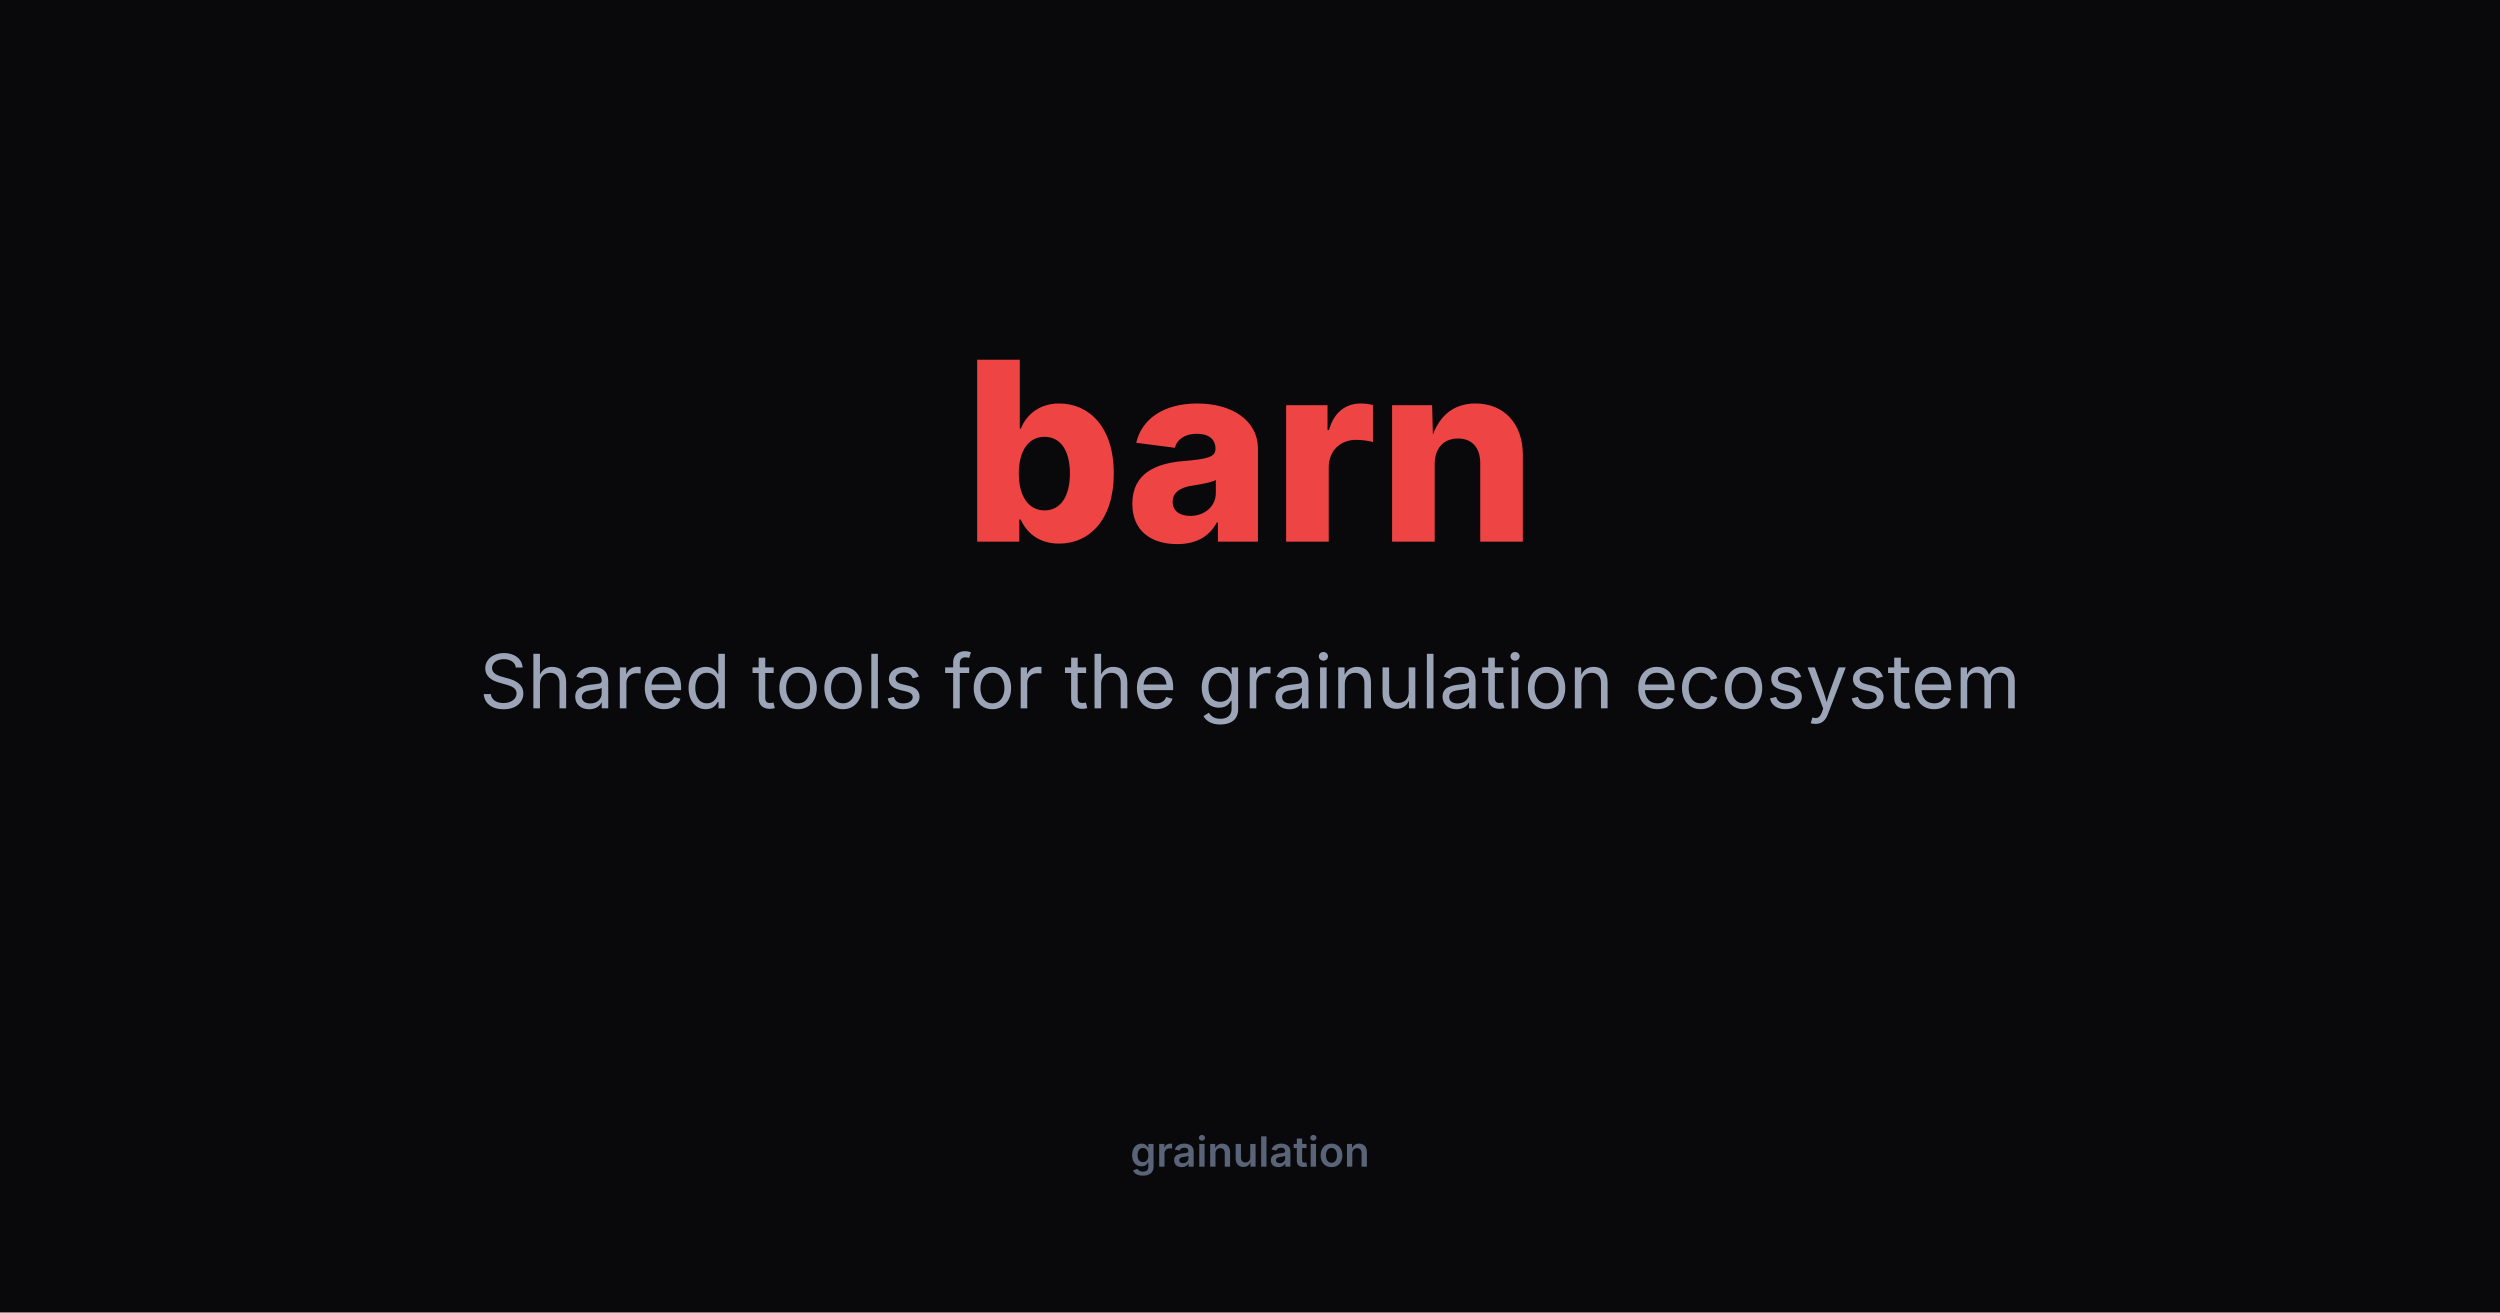
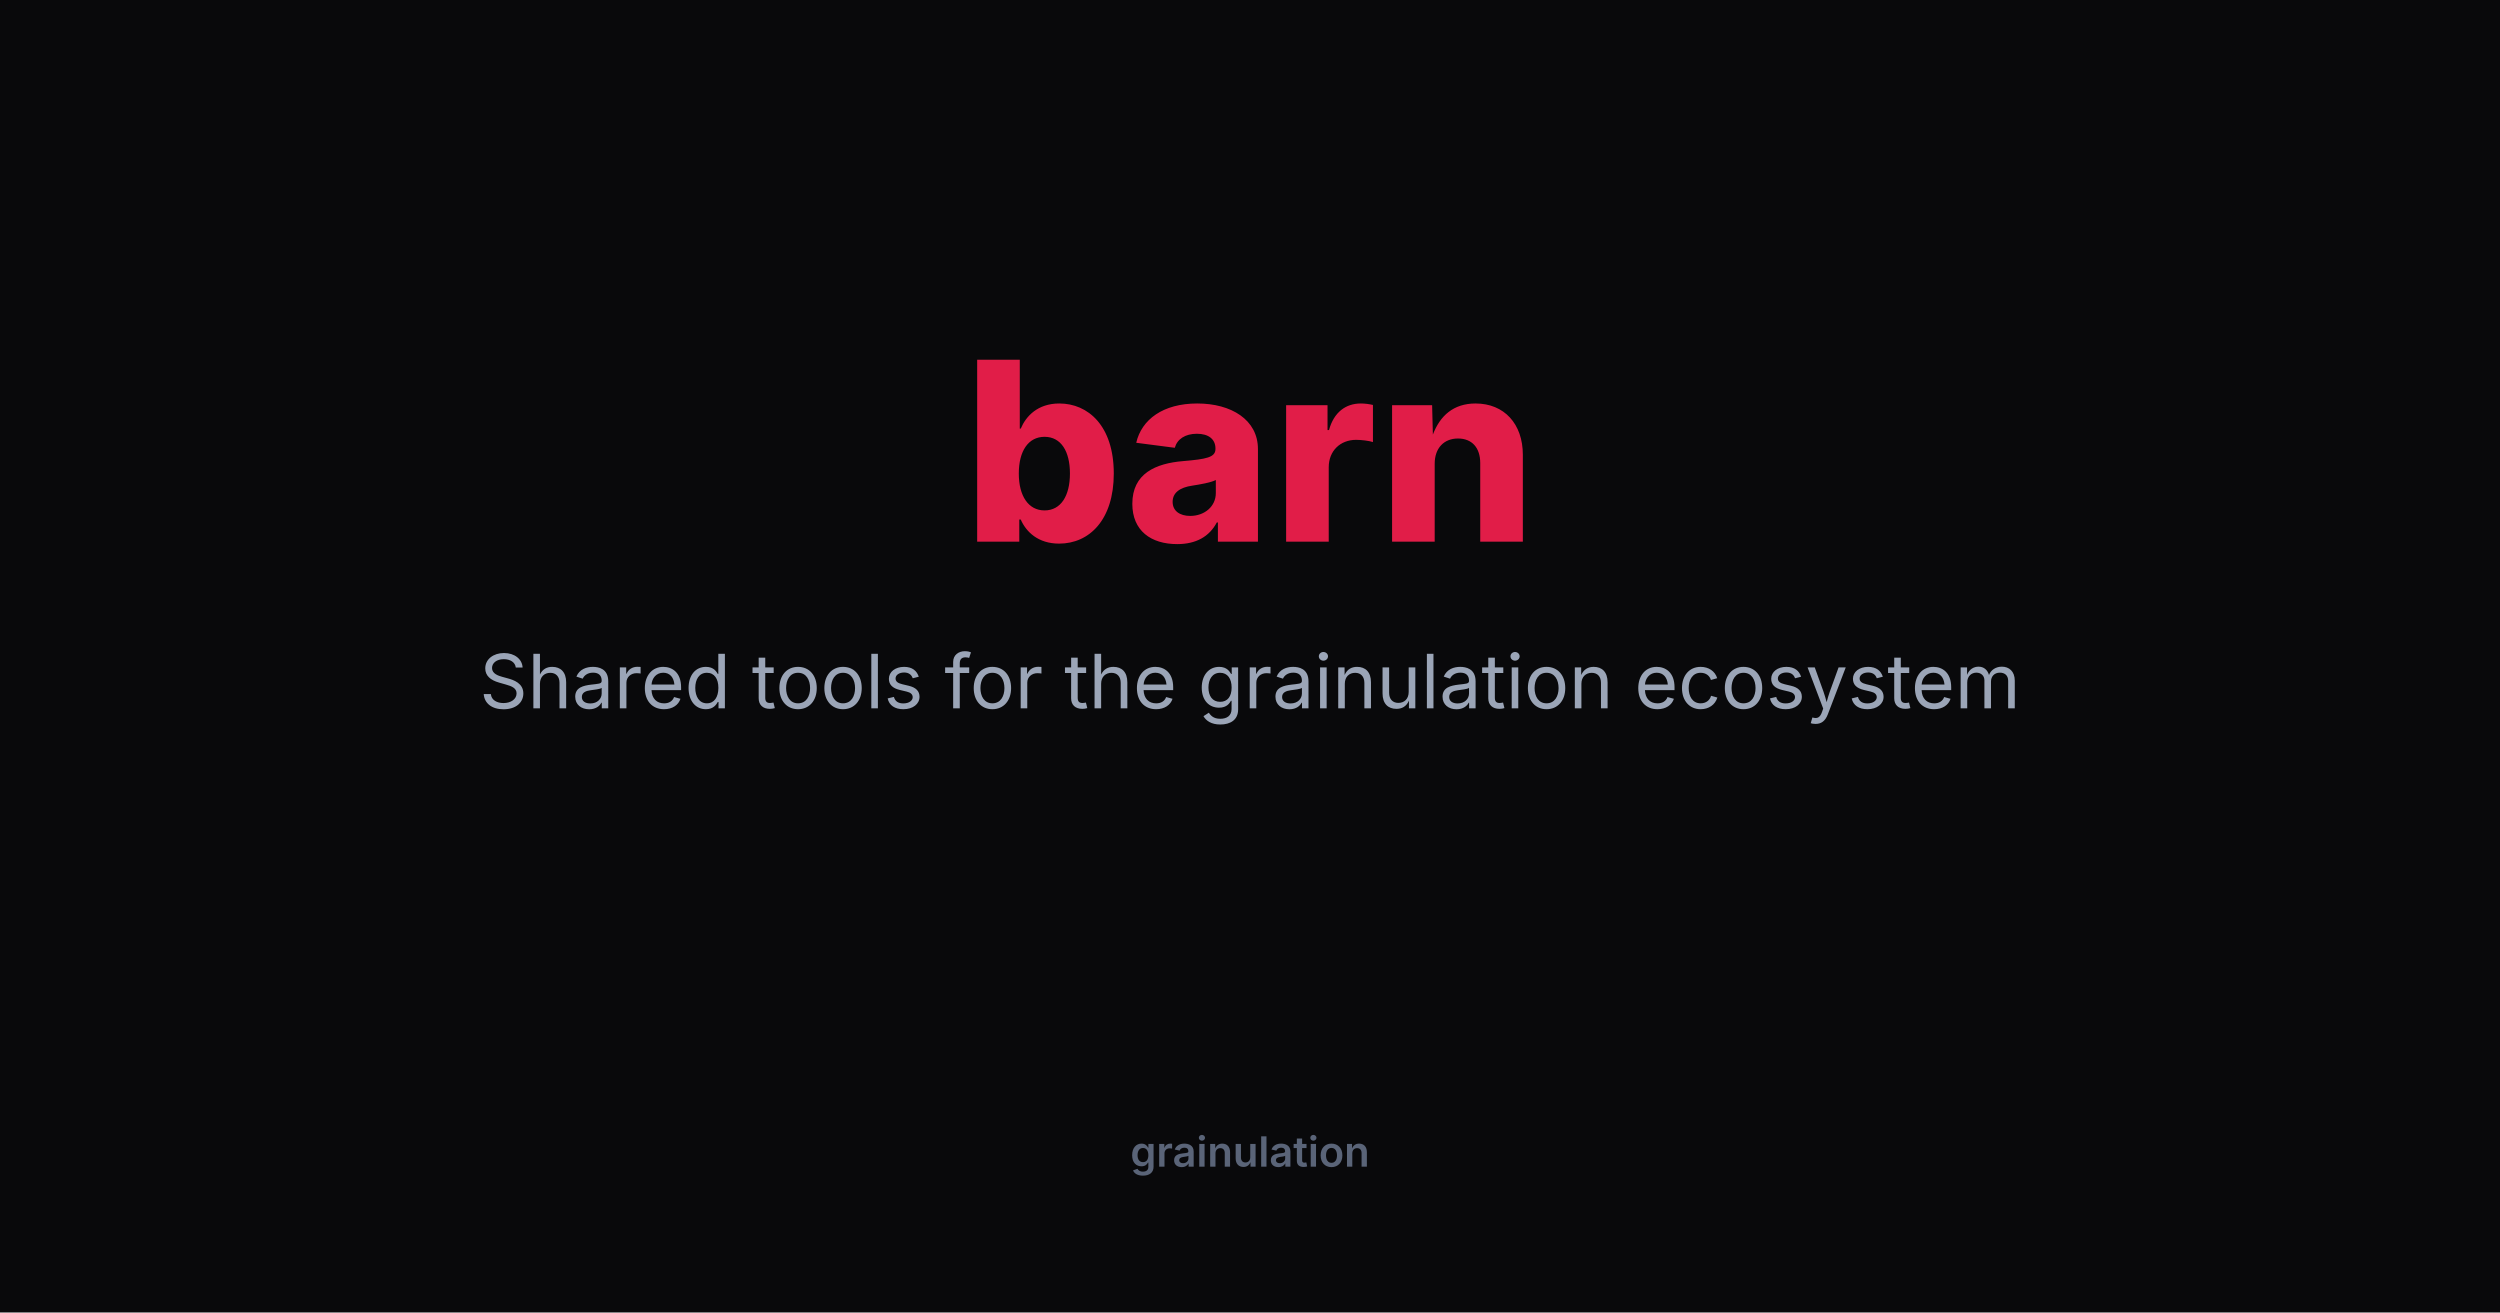
<svg xmlns="http://www.w3.org/2000/svg" width="1200" height="630">
  <rect width="1200" height="630" fill="#09090b" />
-   <text x="600" y="260" text-anchor="middle" font-family="-apple-system,BlinkMacSystemFont,'Segoe UI',system-ui,sans-serif" font-weight="800" font-size="120" fill="#ef4444">barn</text>
+   <text x="600" y="260" text-anchor="middle" font-family="-apple-system,BlinkMacSystemFont,'Segoe UI',system-ui,sans-serif" font-weight="800" font-size="120" fill="#e11d48">barn</text>
  <text x="600" y="340" text-anchor="middle" font-family="-apple-system,BlinkMacSystemFont,'Segoe UI',system-ui,sans-serif" font-weight="400" font-size="36" fill="#9ba5b7">Shared tools for the grainulation ecosystem</text>
  <text x="600" y="560" text-anchor="middle" font-family="-apple-system,BlinkMacSystemFont,'Segoe UI',system-ui,sans-serif" font-weight="600" font-size="20" fill="#5a6478">grainulation</text>
</svg>
